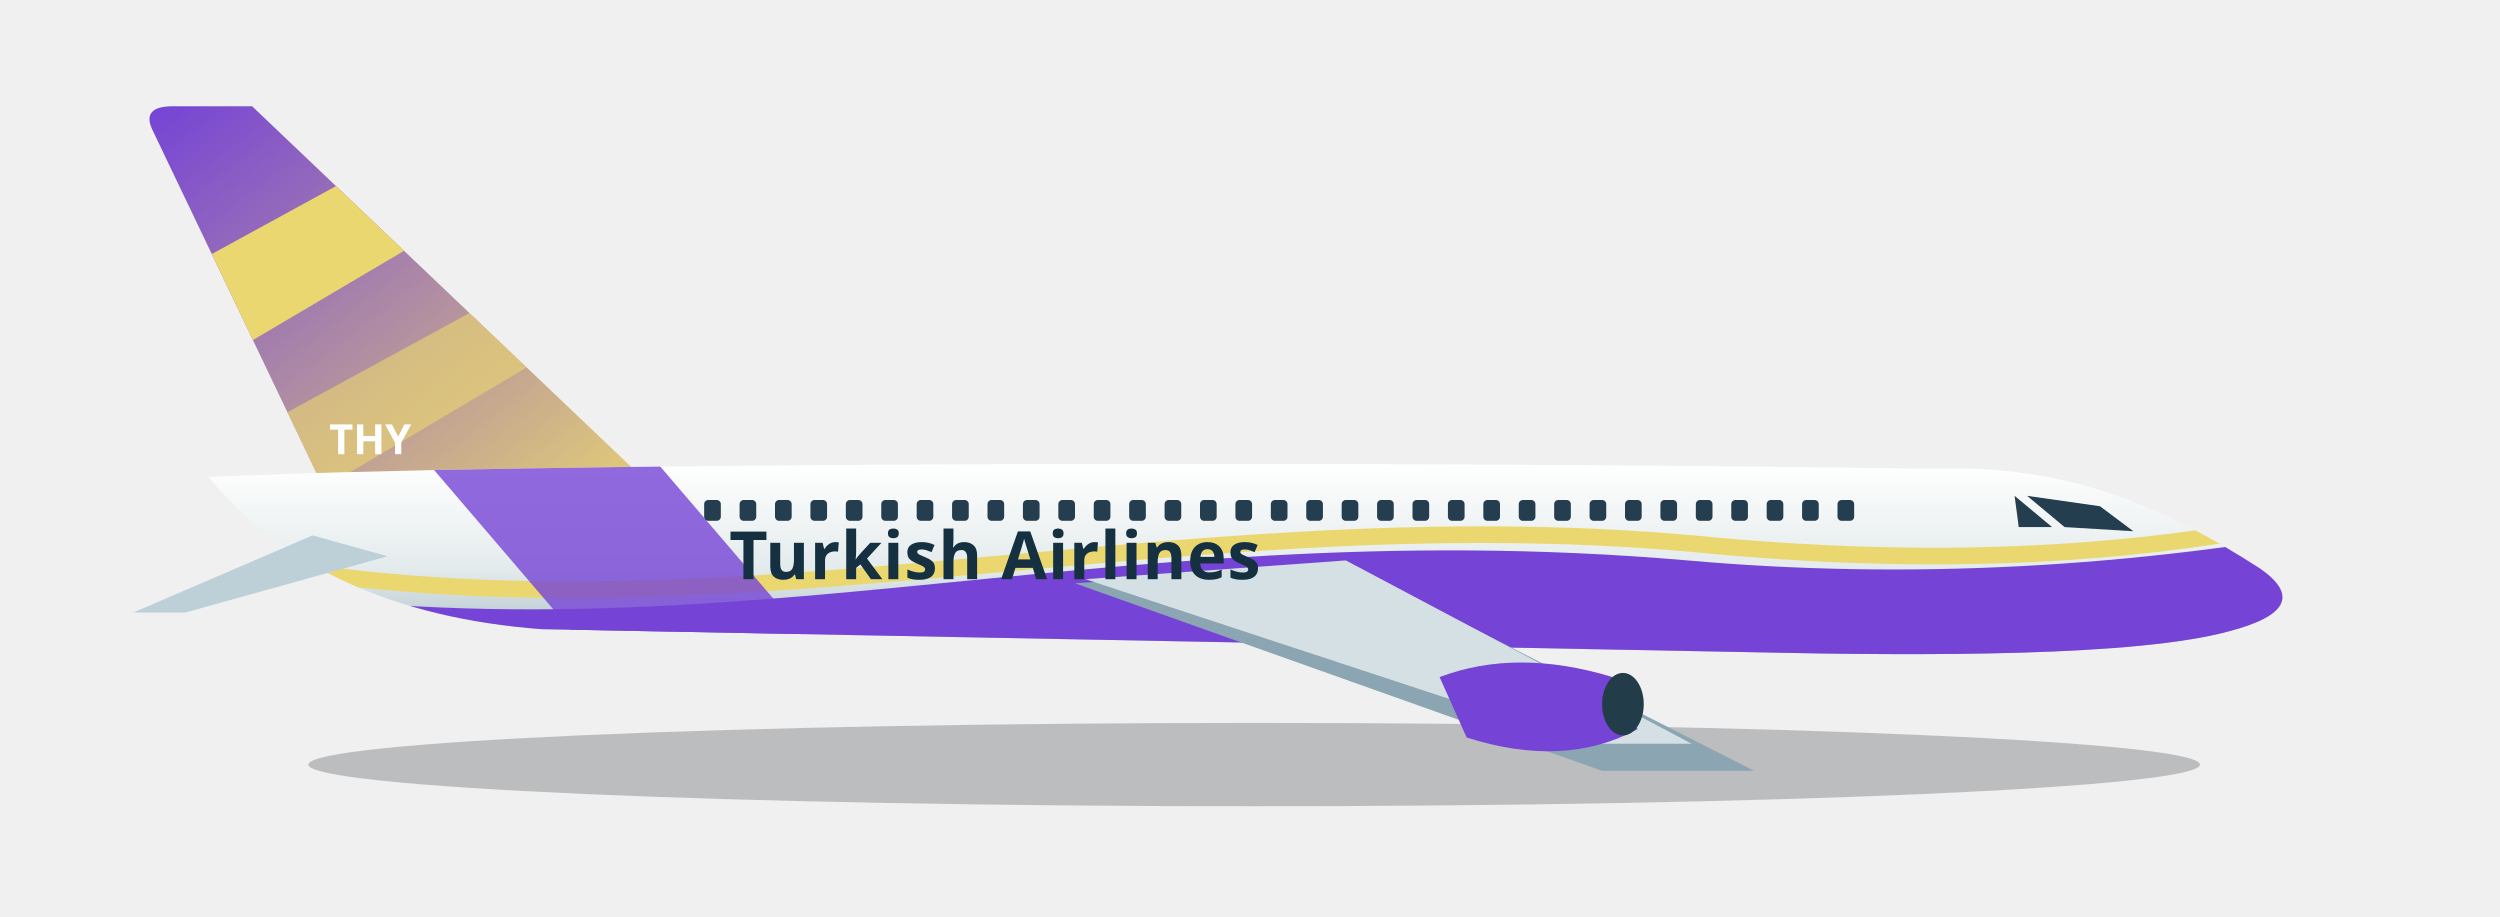
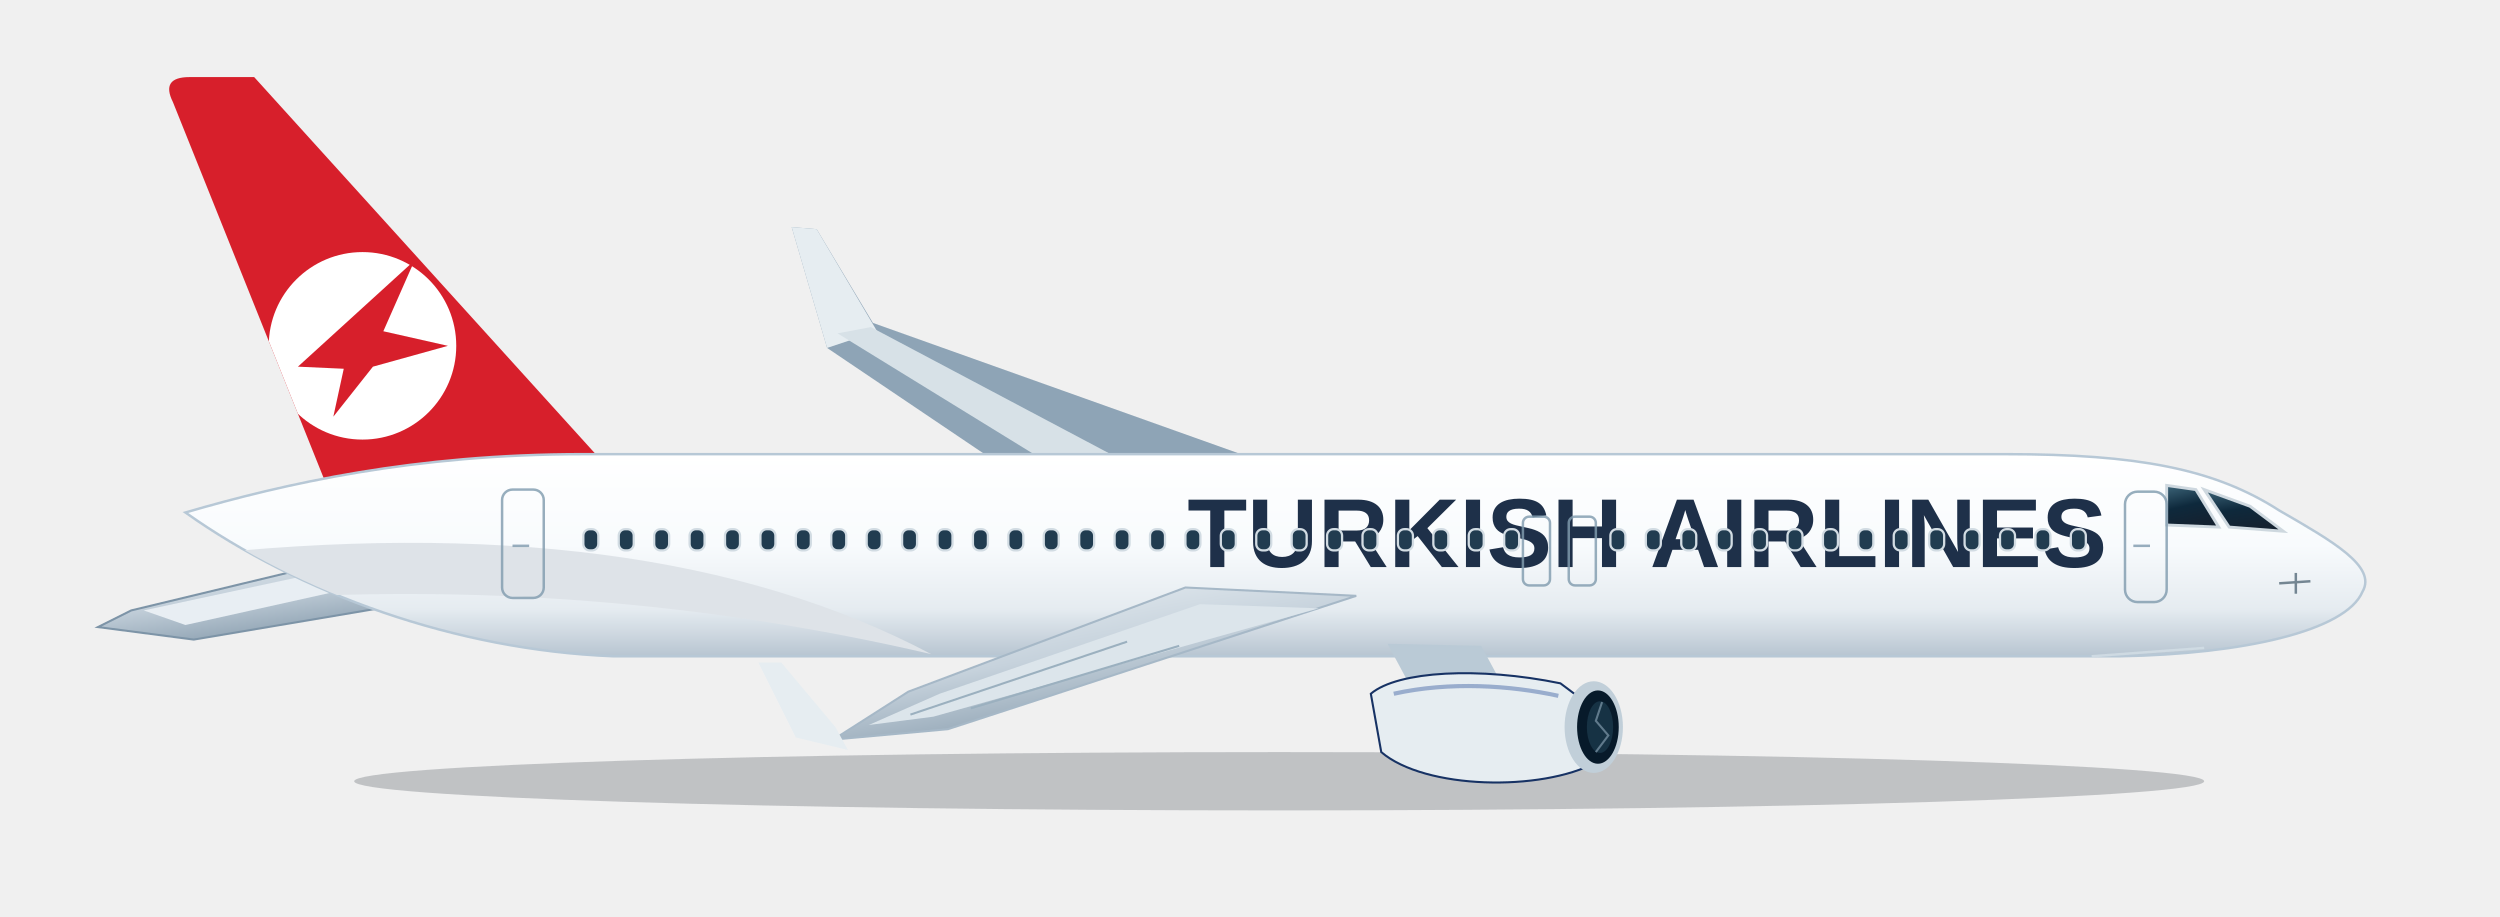
- <svg xmlns="http://www.w3.org/2000/svg" width="1200" height="440" viewBox="0 0 1200 440">
+ <svg xmlns="http://www.w3.org/2000/svg" width="1200" height="440" viewBox="0 0 1200 440" role="img" aria-labelledby="title desc">
  <defs>
-     <linearGradient id="body" x1="0" y1="0" x2="0" y2="1">
-       <stop offset="0" stop-color="#FFFFFF" />
-       <stop offset=".55" stop-color="#E4EBEC" />
-       <stop offset="1" stop-color="#A4B9C3" />
+     <linearGradient id="fuselage" x1="0" y1="0" x2="0" y2="1">
+       <stop stop-color="#FFFFFF" />
+       <stop offset=".45" stop-color="#F8FBFD" />
+       <stop offset=".77" stop-color="#E5EBF0" />
+       <stop offset="1" stop-color="#B7C5D1" />
    </linearGradient>
-     <linearGradient id="tail" x1="0" y1="0" x2="1" y2="1">
-       <stop stop-color="#7543D6" />
-       <stop offset="1" stop-color="#EBD76F" />
+     <linearGradient id="blue" x1="0" y1="0" x2="0" y2="1">
+       <stop stop-color="#23429C" />
+       <stop offset=".48" stop-color="#15357E" />
+       <stop offset="1" stop-color="#081D56" />
    </linearGradient>
-     <clipPath id="bodyclip">
-       <path d="M100 229 C245 222 647 221 929 225 C991 223 1037 242 1085 273 Q1112 292 1070 303 C1026 315 927 315 838 313 L260 302 Q154 294 100 229 Z" />
+     <linearGradient id="wing" x1="0" y1="0" x2=".6" y2="1">
+       <stop stop-color="#F0F5F8" />
+       <stop offset=".52" stop-color="#C6D2DC" />
+       <stop offset="1" stop-color="#7E94A6" />
+     </linearGradient>
+     <linearGradient id="engine" x1="0" y1="0" x2="0" y2="1">
+       <stop stop-color="#E6EDF1" />
+       <stop offset=".25" stop-color="#E6EDF1" />
+       <stop offset=".65" stop-color="#E6EDF1" />
+       <stop offset="1" stop-color="#E6EDF1" />
+     </linearGradient>
+     <linearGradient id="glass" x1="0" y1="0" x2=".3" y2="1">
+       <stop stop-color="#3D6579" />
+       <stop offset=".55" stop-color="#0E293C" />
+       <stop offset="1" stop-color="#142231" />
+     </linearGradient>
+     <clipPath id="bodyClip">
+       <path d="M89 246C137 232 199 218 280 218H963C1026 218 1063 225 1094 245C1120 260 1141 272 1134 284C1126 303 1076 314 1018 315H294C219 312 144 285 89 246Z" />
    </clipPath>
-     <clipPath id="tailclip">
-       <path d="M160 244 L73 62 Q68 51 83 51 L121 51 L326 246 Z" />
+     <clipPath id="tailClip">
+       <path d="M164 251L83 49Q77 37 91 37H122L314 249Z" />
    </clipPath>
+     <g id="indigo-wordmark">
+       <g fill="none" stroke="currentColor" stroke-width="7" stroke-linecap="round" stroke-linejoin="round">
+         <path d="M4 2V54" />
+         <path d="M24 54V32C24 12 53 12 53 32V54" />
+         <path d="M99 2V54M99 36C99 12 66 12 66 36C66 60 99 60 99 36" />
+         <path d="M117 23V54" />
+         <path d="M177 12C165 -4 137 -1 131 22C123 49 146 66 167 52C178 45 182 36 180 29H157" />
+         <ellipse cx="211" cy="36" rx="17" ry="19" />
+       </g>
+       <circle cx="117" cy="5" r="4.1" fill="currentColor" />
+     </g>
  </defs>
-   <ellipse cx="602" cy="367" rx="454" ry="20" fill="#020B12" opacity=".22" />
-   <path d="M160 244 L73 62 Q68 51 83 51 L121 51 L326 246 Z" fill="url(#tail)" />
-   <g clip-path="url(#tailclip)" fill="#EBD76F">
-     <path d="M54 148 L235 49 L264 79 L71 193 Z" />
-     <path d="M90 224 L290 115 L309 143 L122 254 Z" opacity=".6" />
+   <ellipse cx="614" cy="375" rx="444" ry="14" fill="#020A16" opacity=".20" />
+   <path d="M526 254L397 167L380 109L392 110L419 155L663 242Z" fill="#8EA4B6" />
+   <path d="M397 167L380 109L392 110L421 159Z" fill="#E6EDF1" />
+   <path d="M402 160L532 240L586 246L418 157Z" fill="#D7E1E7" />
+   <g clip-path="url(#tailClip)">
+     <path d="M164 251L83 49Q77 37 91 37H122L314 249Z" fill="#D71F2B" />
+     <circle cx="174" cy="166" r="45" fill="#FFFFFF" />
+     <path d="M143 176L199 125L184 159L215 166L179 176L160 200L165 177Z" fill="#D71F2B" />
  </g>
-   <path d="M100 229 C245 222 647 221 929 225 C991 223 1037 242 1085 273 Q1112 292 1070 303 C1026 315 927 315 838 313 L260 302 Q154 294 100 229 Z" fill="url(#body)" />
-   <g clip-path="url(#bodyclip)">
-     <path d="M73 275 C331 327 520 244 810 269 Q968 283 1134 252 L1142 335 L74 335 Z" fill="#7543D6" />
-     <path d="M98 266 C332 316 557 238 813 261 Q985 278 1122 246" fill="none" stroke="#EBD76F" stroke-width="8" />
-     <path d="M195 210 L305 210 L400 321 L290 321 Z" fill="#7543D6" opacity=".8" />
+   <path d="M196 261L63 293L47 301L93 307L253 280Z" fill="url(#wing)" stroke="#7D94A7" stroke-width="1" />
+   <path d="M69 293L190 267L224 270L89 300Z" fill="#E8EEF3" />
+   <path d="M89 246C137 232 199 218 280 218H963C1026 218 1063 225 1094 245C1120 260 1141 272 1134 284C1126 303 1076 314 1018 315H294C219 312 144 285 89 246Z" fill="url(#fuselage)" stroke="#B7C8D6" stroke-width="1.2" />
+   <g clip-path="url(#bodyClip)">
+     <path d="M88 267Q311 242 447 314Q284 276 114 288Z" fill="#DEE3E8" />
+     <svg width="440" height="54" viewBox="0 0 935.889 72.813" x="570" y="229" preserveAspectRatio="xMinYMid meet">
+       <g transform="translate(-0.125 70.828)">
+         <path d="M37.750 -57.672 L37.750 -0.000 L23.344 -0.000 L23.344 -57.672 L1.125 -57.672 L1.125 -68.797 L60.016 -68.797 L60.016 -57.672 L37.750 -57.672 ZM96.381 0.984 Q89.943 0.984 84.568 -0.547 Q79.193 -2.094 75.318 -5.344 Q71.443 -8.594 69.256 -13.672 Q67.084 -18.750 67.084 -25.781 L67.084 -68.797 L81.490 -68.797 L81.490 -26.906 Q81.490 -22.563 82.568 -19.406 Q83.646 -16.266 85.646 -14.234 Q87.646 -12.203 90.475 -11.250 Q93.318 -10.297 96.771 -10.297 Q100.287 -10.297 103.240 -11.297 Q106.209 -12.313 108.318 -14.406 Q110.443 -16.500 111.615 -19.719 Q112.787 -22.953 112.787 -27.391 L112.787 -68.797 L127.193 -68.797 L127.193 -26.516 Q127.193 -19.438 124.896 -14.250 Q122.615 -9.078 118.506 -5.688 Q114.412 -2.297 108.771 -0.656 Q103.131 0.984 96.381 0.984 ZM187.254 0.000 L171.285 -26.125 L154.395 -26.125 L154.395 0.000 L139.988 0.000 L139.988 -68.797 L174.363 -68.797 Q180.816 -68.797 185.613 -67.359 Q190.426 -65.922 193.645 -63.250 Q196.879 -60.594 198.457 -56.813 Q200.051 -53.031 200.051 -48.297 Q200.051 -44.438 198.895 -41.234 Q197.754 -38.031 195.723 -35.547 Q193.707 -33.063 190.910 -31.375 Q188.129 -29.688 184.863 -28.906 L203.473 0.000 L187.254 0.000 ZM185.551 -47.703 Q185.551 -52.734 182.254 -55.172 Q178.957 -57.625 172.848 -57.625 L154.395 -57.625 L154.395 -37.313 L173.238 -37.313 Q176.473 -37.313 178.785 -38.063 Q181.098 -38.813 182.582 -40.203 Q184.082 -41.609 184.816 -43.500 Q185.551 -45.406 185.551 -47.703 ZM259.814 0.000 L235.111 -31.594 L226.611 -25.094 L226.611 0.000 L212.205 0.000 L212.205 -68.797 L226.611 -68.797 L226.611 -37.594 L257.611 -68.797 L274.408 -68.797 L245.018 -39.703 L276.814 0.000 L259.814 0.000 ZM284.422 0.000 L284.422 -68.797 L298.828 -68.797 L298.828 0.000 L284.422 0.000 ZM368.314 -19.828 Q368.314 -15.141 366.596 -11.297 Q364.893 -7.469 361.299 -4.734 Q357.721 -2.000 352.127 -0.500 Q346.533 0.984 338.814 0.984 Q331.986 0.984 326.752 -0.234 Q321.533 -1.469 317.799 -3.859 Q314.064 -6.250 311.736 -9.781 Q309.424 -13.328 308.393 -17.922 L322.314 -20.219 Q322.908 -17.922 324.018 -16.016 Q325.143 -14.109 327.111 -12.719 Q329.096 -11.328 332.049 -10.563 Q335.018 -9.813 339.205 -9.813 Q346.533 -9.813 350.408 -12.031 Q354.299 -14.266 354.299 -19.000 Q354.299 -21.828 352.736 -23.625 Q351.174 -25.438 348.580 -26.609 Q346.002 -27.781 342.627 -28.563 Q339.252 -29.344 335.596 -30.078 Q332.674 -30.766 329.736 -31.500 Q326.814 -32.234 324.143 -33.250 Q321.486 -34.281 319.189 -35.688 Q316.893 -37.109 315.205 -39.188 Q313.533 -41.266 312.580 -44.047 Q311.627 -46.828 311.627 -50.594 Q311.627 -55.719 313.674 -59.375 Q315.721 -63.031 319.361 -65.344 Q323.002 -67.672 328.033 -68.750 Q333.064 -69.828 339.018 -69.828 Q345.752 -69.828 350.564 -68.766 Q355.377 -67.719 358.611 -65.563 Q361.861 -63.422 363.736 -60.172 Q365.627 -56.938 366.502 -52.594 L352.533 -50.688 Q351.471 -55.125 348.174 -57.375 Q344.877 -59.625 338.721 -59.625 Q334.908 -59.625 332.393 -58.953 Q329.877 -58.297 328.393 -57.172 Q326.908 -56.063 326.268 -54.563 Q325.643 -53.078 325.643 -51.422 Q325.643 -48.875 326.861 -47.234 Q328.080 -45.609 330.268 -44.500 Q332.471 -43.406 335.518 -42.641 Q338.580 -41.891 342.236 -41.109 Q345.455 -40.438 348.627 -39.672 Q351.814 -38.922 354.689 -37.891 Q357.564 -36.859 360.049 -35.391 Q362.549 -33.938 364.377 -31.813 Q366.205 -29.688 367.252 -26.750 Q368.314 -23.828 368.314 -19.828 ZM423.295 0.000 L423.295 -29.500 L393.311 -29.500 L393.311 0.000 L378.904 0.000 L378.904 -68.797 L393.311 -68.797 L393.311 -41.406 L423.295 -41.406 L423.295 -68.797 L437.701 -68.797 L437.701 0.000 L423.295 0.000 ZM527.545 0.000 L521.436 -17.578 L495.217 -17.578 L489.107 0.000 L474.701 0.000 L499.811 -68.797 L516.795 -68.797 L541.795 0.000 L527.545 0.000 ZM511.420 -48.188 Q510.842 -49.906 510.279 -51.641 Q509.717 -53.375 509.295 -54.813 Q508.889 -56.250 508.623 -57.172 Q508.357 -58.109 508.295 -58.203 Q508.248 -58.063 507.998 -57.125 Q507.764 -56.203 507.342 -54.781 Q506.936 -53.375 506.373 -51.641 Q505.811 -49.906 505.232 -48.188 L498.436 -28.422 L518.217 -28.422 L511.420 -48.188 ZM551.121 0.000 L551.121 -68.797 L565.527 -68.797 L565.527 0.000 L551.121 0.000 ZM626.170 0.000 L610.201 -26.125 L593.311 -26.125 L593.311 0.000 L578.904 0.000 L578.904 -68.797 L613.279 -68.797 Q619.732 -68.797 624.529 -67.359 Q629.342 -65.922 632.561 -63.250 Q635.795 -60.594 637.373 -56.813 Q638.967 -53.031 638.967 -48.297 Q638.967 -44.438 637.811 -41.234 Q636.670 -38.031 634.639 -35.547 Q632.623 -33.063 629.826 -31.375 Q627.045 -29.688 623.779 -28.906 L642.389 0.000 L626.170 0.000 ZM624.467 -47.703 Q624.467 -52.734 621.170 -55.172 Q617.873 -57.625 611.764 -57.625 L593.311 -57.625 L593.311 -37.313 L612.154 -37.313 Q615.389 -37.313 617.701 -38.063 Q620.014 -38.813 621.498 -40.203 Q622.998 -41.609 623.732 -43.500 Q624.467 -45.406 624.467 -47.703 ZM651.121 0.000 L651.121 -68.797 L665.527 -68.797 L665.527 -11.141 L702.449 -11.141 L702.449 0.000 L651.121 0.000 ZM712.205 0.000 L712.205 -68.797 L726.611 -68.797 L726.611 0.000 L712.205 0.000 ZM781.879 0.000 L751.910 -52.984 Q752.145 -50.828 752.348 -48.688 Q752.535 -46.828 752.660 -44.672 Q752.785 -42.531 752.785 -40.578 L752.785 0.000 L739.988 0.000 L739.988 -68.797 L756.441 -68.797 L786.863 -15.375 Q786.629 -17.438 786.426 -19.672 Q786.238 -21.578 786.113 -23.969 Q785.988 -26.375 785.988 -28.813 L785.988 -68.797 L798.785 -68.797 L798.785 0.000 L781.879 0.000 ZM812.205 0.000 L812.205 -68.797 L866.314 -68.797 L866.314 -57.672 L826.611 -57.672 L826.611 -40.375 L863.330 -40.375 L863.330 -29.250 L826.611 -29.250 L826.611 -11.141 L868.314 -11.141 L868.314 0.000 L812.205 0.000 ZM935.014 -19.828 Q935.014 -15.141 933.295 -11.297 Q931.592 -7.469 927.998 -4.734 Q924.420 -2.000 918.826 -0.500 Q913.232 0.984 905.514 0.984 Q898.686 0.984 893.451 -0.234 Q888.232 -1.469 884.498 -3.859 Q880.764 -6.250 878.436 -9.781 Q876.123 -13.328 875.092 -17.922 L889.014 -20.219 Q889.607 -17.922 890.717 -16.016 Q891.842 -14.109 893.811 -12.719 Q895.795 -11.328 898.748 -10.563 Q901.717 -9.813 905.904 -9.813 Q913.232 -9.813 917.107 -12.031 Q920.998 -14.266 920.998 -19.000 Q920.998 -21.828 919.436 -23.625 Q917.873 -25.438 915.279 -26.609 Q912.701 -27.781 909.326 -28.563 Q905.951 -29.344 902.295 -30.078 Q899.373 -30.766 896.436 -31.500 Q893.514 -32.234 890.842 -33.250 Q888.186 -34.281 885.889 -35.688 Q883.592 -37.109 881.904 -39.188 Q880.232 -41.266 879.279 -44.047 Q878.326 -46.828 878.326 -50.594 Q878.326 -55.719 880.373 -59.375 Q882.420 -63.031 886.061 -65.344 Q889.701 -67.672 894.732 -68.750 Q899.764 -69.828 905.717 -69.828 Q912.451 -69.828 917.264 -68.766 Q922.076 -67.719 925.311 -65.563 Q928.561 -63.422 930.436 -60.172 Q932.326 -56.938 933.201 -52.594 L919.232 -50.688 Q918.170 -55.125 914.873 -57.375 Q911.576 -59.625 905.420 -59.625 Q901.607 -59.625 899.092 -58.953 Q896.576 -58.297 895.092 -57.172 Q893.607 -56.063 892.967 -54.563 Q892.342 -53.078 892.342 -51.422 Q892.342 -48.875 893.561 -47.234 Q894.779 -45.609 896.967 -44.500 Q899.170 -43.406 902.217 -42.641 Q905.279 -41.891 908.936 -41.109 Q912.154 -40.438 915.326 -39.672 Q918.514 -38.922 921.389 -37.891 Q924.264 -36.859 926.748 -35.391 Q929.248 -33.938 931.076 -31.813 Q932.904 -29.688 933.951 -26.750 Q935.014 -23.828 935.014 -19.828 Z" fill="#1E3049" />
+       </g>
+     </svg>
  </g>
-   <g fill="#243E50">
-     <rect x="338" y="240" width="8" height="10" rx="2" />
-     <rect x="355" y="240" width="8" height="10" rx="2" />
-     <rect x="372" y="240" width="8" height="10" rx="2" />
-     <rect x="389" y="240" width="8" height="10" rx="2" />
-     <rect x="406" y="240" width="8" height="10" rx="2" />
-     <rect x="423" y="240" width="8" height="10" rx="2" />
-     <rect x="440" y="240" width="8" height="10" rx="2" />
-     <rect x="457" y="240" width="8" height="10" rx="2" />
-     <rect x="474" y="240" width="8" height="10" rx="2" />
-     <rect x="491" y="240" width="8" height="10" rx="2" />
-     <rect x="508" y="240" width="8" height="10" rx="2" />
-     <rect x="525" y="240" width="8" height="10" rx="2" />
-     <rect x="542" y="240" width="8" height="10" rx="2" />
-     <rect x="559" y="240" width="8" height="10" rx="2" />
-     <rect x="576" y="240" width="8" height="10" rx="2" />
-     <rect x="593" y="240" width="8" height="10" rx="2" />
-     <rect x="610" y="240" width="8" height="10" rx="2" />
-     <rect x="627" y="240" width="8" height="10" rx="2" />
-     <rect x="644" y="240" width="8" height="10" rx="2" />
-     <rect x="661" y="240" width="8" height="10" rx="2" />
-     <rect x="678" y="240" width="8" height="10" rx="2" />
-     <rect x="695" y="240" width="8" height="10" rx="2" />
-     <rect x="712" y="240" width="8" height="10" rx="2" />
-     <rect x="729" y="240" width="8" height="10" rx="2" />
-     <rect x="746" y="240" width="8" height="10" rx="2" />
-     <rect x="763" y="240" width="8" height="10" rx="2" />
-     <rect x="780" y="240" width="8" height="10" rx="2" />
-     <rect x="797" y="240" width="8" height="10" rx="2" />
-     <rect x="814" y="240" width="8" height="10" rx="2" />
-     <rect x="831" y="240" width="8" height="10" rx="2" />
-     <rect x="848" y="240" width="8" height="10" rx="2" />
-     <rect x="865" y="240" width="8" height="10" rx="2" />
-     <rect x="882" y="240" width="8" height="10" rx="2" />
-     <path d="M973 238 L1008 243 L1024 255 L991 253 Z" />
-     <path d="M967 238 L985 253 L969 253 Z" />
+   <g fill="#213C50" stroke="#D2DCE3" stroke-width="1.1">
+     <rect x="280" y="254" width="7.2" height="10.2" rx="3.1" />
+     <rect x="297" y="254" width="7.2" height="10.2" rx="3.1" />
+     <rect x="314" y="254" width="7.2" height="10.2" rx="3.1" />
+     <rect x="331" y="254" width="7.2" height="10.2" rx="3.1" />
+     <rect x="348" y="254" width="7.2" height="10.2" rx="3.1" />
+     <rect x="365" y="254" width="7.2" height="10.2" rx="3.1" />
+     <rect x="382" y="254" width="7.2" height="10.2" rx="3.1" />
+     <rect x="399" y="254" width="7.2" height="10.2" rx="3.1" />
+     <rect x="416" y="254" width="7.2" height="10.2" rx="3.1" />
+     <rect x="433" y="254" width="7.2" height="10.2" rx="3.1" />
+     <rect x="450" y="254" width="7.2" height="10.2" rx="3.1" />
+     <rect x="467" y="254" width="7.2" height="10.2" rx="3.1" />
+     <rect x="484" y="254" width="7.2" height="10.2" rx="3.1" />
+     <rect x="501" y="254" width="7.2" height="10.2" rx="3.1" />
+     <rect x="518" y="254" width="7.2" height="10.2" rx="3.1" />
+     <rect x="535" y="254" width="7.2" height="10.2" rx="3.1" />
+     <rect x="552" y="254" width="7.2" height="10.2" rx="3.1" />
+     <rect x="569" y="254" width="7.2" height="10.2" rx="3.1" />
+     <rect x="586" y="254" width="7.2" height="10.2" rx="3.1" />
+     <rect x="603" y="254" width="7.2" height="10.2" rx="3.1" />
+     <rect x="620" y="254" width="7.2" height="10.2" rx="3.1" />
+     <rect x="637" y="254" width="7.2" height="10.2" rx="3.1" />
+     <rect x="654" y="254" width="7.2" height="10.2" rx="3.1" />
+     <rect x="671" y="254" width="7.2" height="10.2" rx="3.1" />
+     <rect x="688" y="254" width="7.2" height="10.2" rx="3.1" />
+     <rect x="705" y="254" width="7.2" height="10.2" rx="3.1" />
+     <rect x="722" y="254" width="7.2" height="10.2" rx="3.1" />
+     <rect x="773" y="254" width="7.2" height="10.2" rx="3.1" />
+     <rect x="790" y="254" width="7.2" height="10.2" rx="3.1" />
+     <rect x="807" y="254" width="7.2" height="10.2" rx="3.1" />
+     <rect x="824" y="254" width="7.2" height="10.2" rx="3.1" />
+     <rect x="841" y="254" width="7.2" height="10.2" rx="3.1" />
+     <rect x="858" y="254" width="7.2" height="10.2" rx="3.1" />
+     <rect x="875" y="254" width="7.2" height="10.2" rx="3.1" />
+     <rect x="892" y="254" width="7.2" height="10.2" rx="3.1" />
+     <rect x="909" y="254" width="7.2" height="10.2" rx="3.1" />
+     <rect x="926" y="254" width="7.2" height="10.2" rx="3.1" />
+     <rect x="943" y="254" width="7.2" height="10.2" rx="3.1" />
+     <rect x="960" y="254" width="7.2" height="10.2" rx="3.1" />
+     <rect x="977" y="254" width="7.2" height="10.2" rx="3.1" />
+     <rect x="994" y="254" width="7.2" height="10.2" rx="3.1" />
  </g>
-   <path d="M516 280 L769 370 L842 370 L647 271 Z" fill="#8BA5B2" />
-   <path d="M521 278 L761 357 L812 357 L646 269 Z" fill="#D4E0E4" />
-   <path d="M691 325 Q728 311 774 325 L786 350 Q751 369 704 354 Z" fill="#7543D6" />
-   <ellipse cx="779" cy="338" rx="10" ry="15" fill="#233C4A" />
-   <path d="M186 267 L89 294 L64 294 L150 257 Z" fill="#BDCFD7" />
-   <text id="airline-name" x="350" y="278" font-family="sans-serif" font-size="32.00" font-weight="bold" letter-spacing="0.4" fill="#153040">Turkish Airlines</text>
-   <text x="158" y="218" font-family="sans-serif" font-size="20" font-weight="bold" fill="#FFFFFF">THY</text>
+   <g fill="url(#glass)" stroke="#CED8DF" stroke-width="1.4">
+     <path d="M1058 235L1080 243L1096 255L1070 253Z" />
+     <path d="M1040 233L1054 235L1065 253L1040 252Z" />
+   </g>
+   <g fill="none" stroke="#819CAF" stroke-width="1.2" opacity=".82">
+     <rect x="1020" y="236" width="20" height="53" rx="6" />
+     <path d="M1024 262H1032" />
+     <rect x="241" y="235" width="20" height="52" rx="5" />
+     <path d="M246 262H254" />
+     <rect x="731" y="248" width="13" height="33" rx="3" />
+     <rect x="753" y="248" width="13" height="33" rx="3" />
+     <path d="M1094 280L1109 279M1102 275V285" stroke="#596E7D" />
+   </g>
+   <path d="M569 282L651 286L455 350L400 355L436 332Z" fill="url(#wing)" stroke="#A6B8C7" stroke-width="1" />
+   <path d="M576 290L633 292L448 344L417 348L451 333Z" fill="#DCE5EB" />
+   <path d="M541 308L437 343M566 310L466 340" stroke="#9BB0BF" stroke-width="1" />
+   <path d="M401 349L375 318L364 318L382 354L407 360Z" fill="#E6EDF1" />
+   <path d="M666 309L711 310L725 336L680 335Z" fill="#BACAD6" />
+   <path d="M658 333C671 322 710 320 749 328L769 343L766 366C740 380 684 379 663 361Z" fill="url(#engine)" stroke="#173264" stroke-width="1" />
+   <path d="M669 333C696 327 725 329 748 334" stroke="#7891BE" stroke-width="2" fill="none" opacity=".7" />
+   <ellipse cx="765" cy="349" rx="14" ry="22" fill="#C1CFD9" />
+   <ellipse cx="767" cy="349" rx="10" ry="17.6" fill="#071A2A" />
+   <ellipse cx="768" cy="349" rx="6.3" ry="12.4" fill="#163244" />
+   <path d="M769 337L766 346L772 353L766 361" stroke="#607A8C" stroke-width="1" fill="none" />
+   <path d="M1004 315L1058 311" stroke="#D3DEE6" stroke-width="1.2" opacity=".8" />
</svg>
